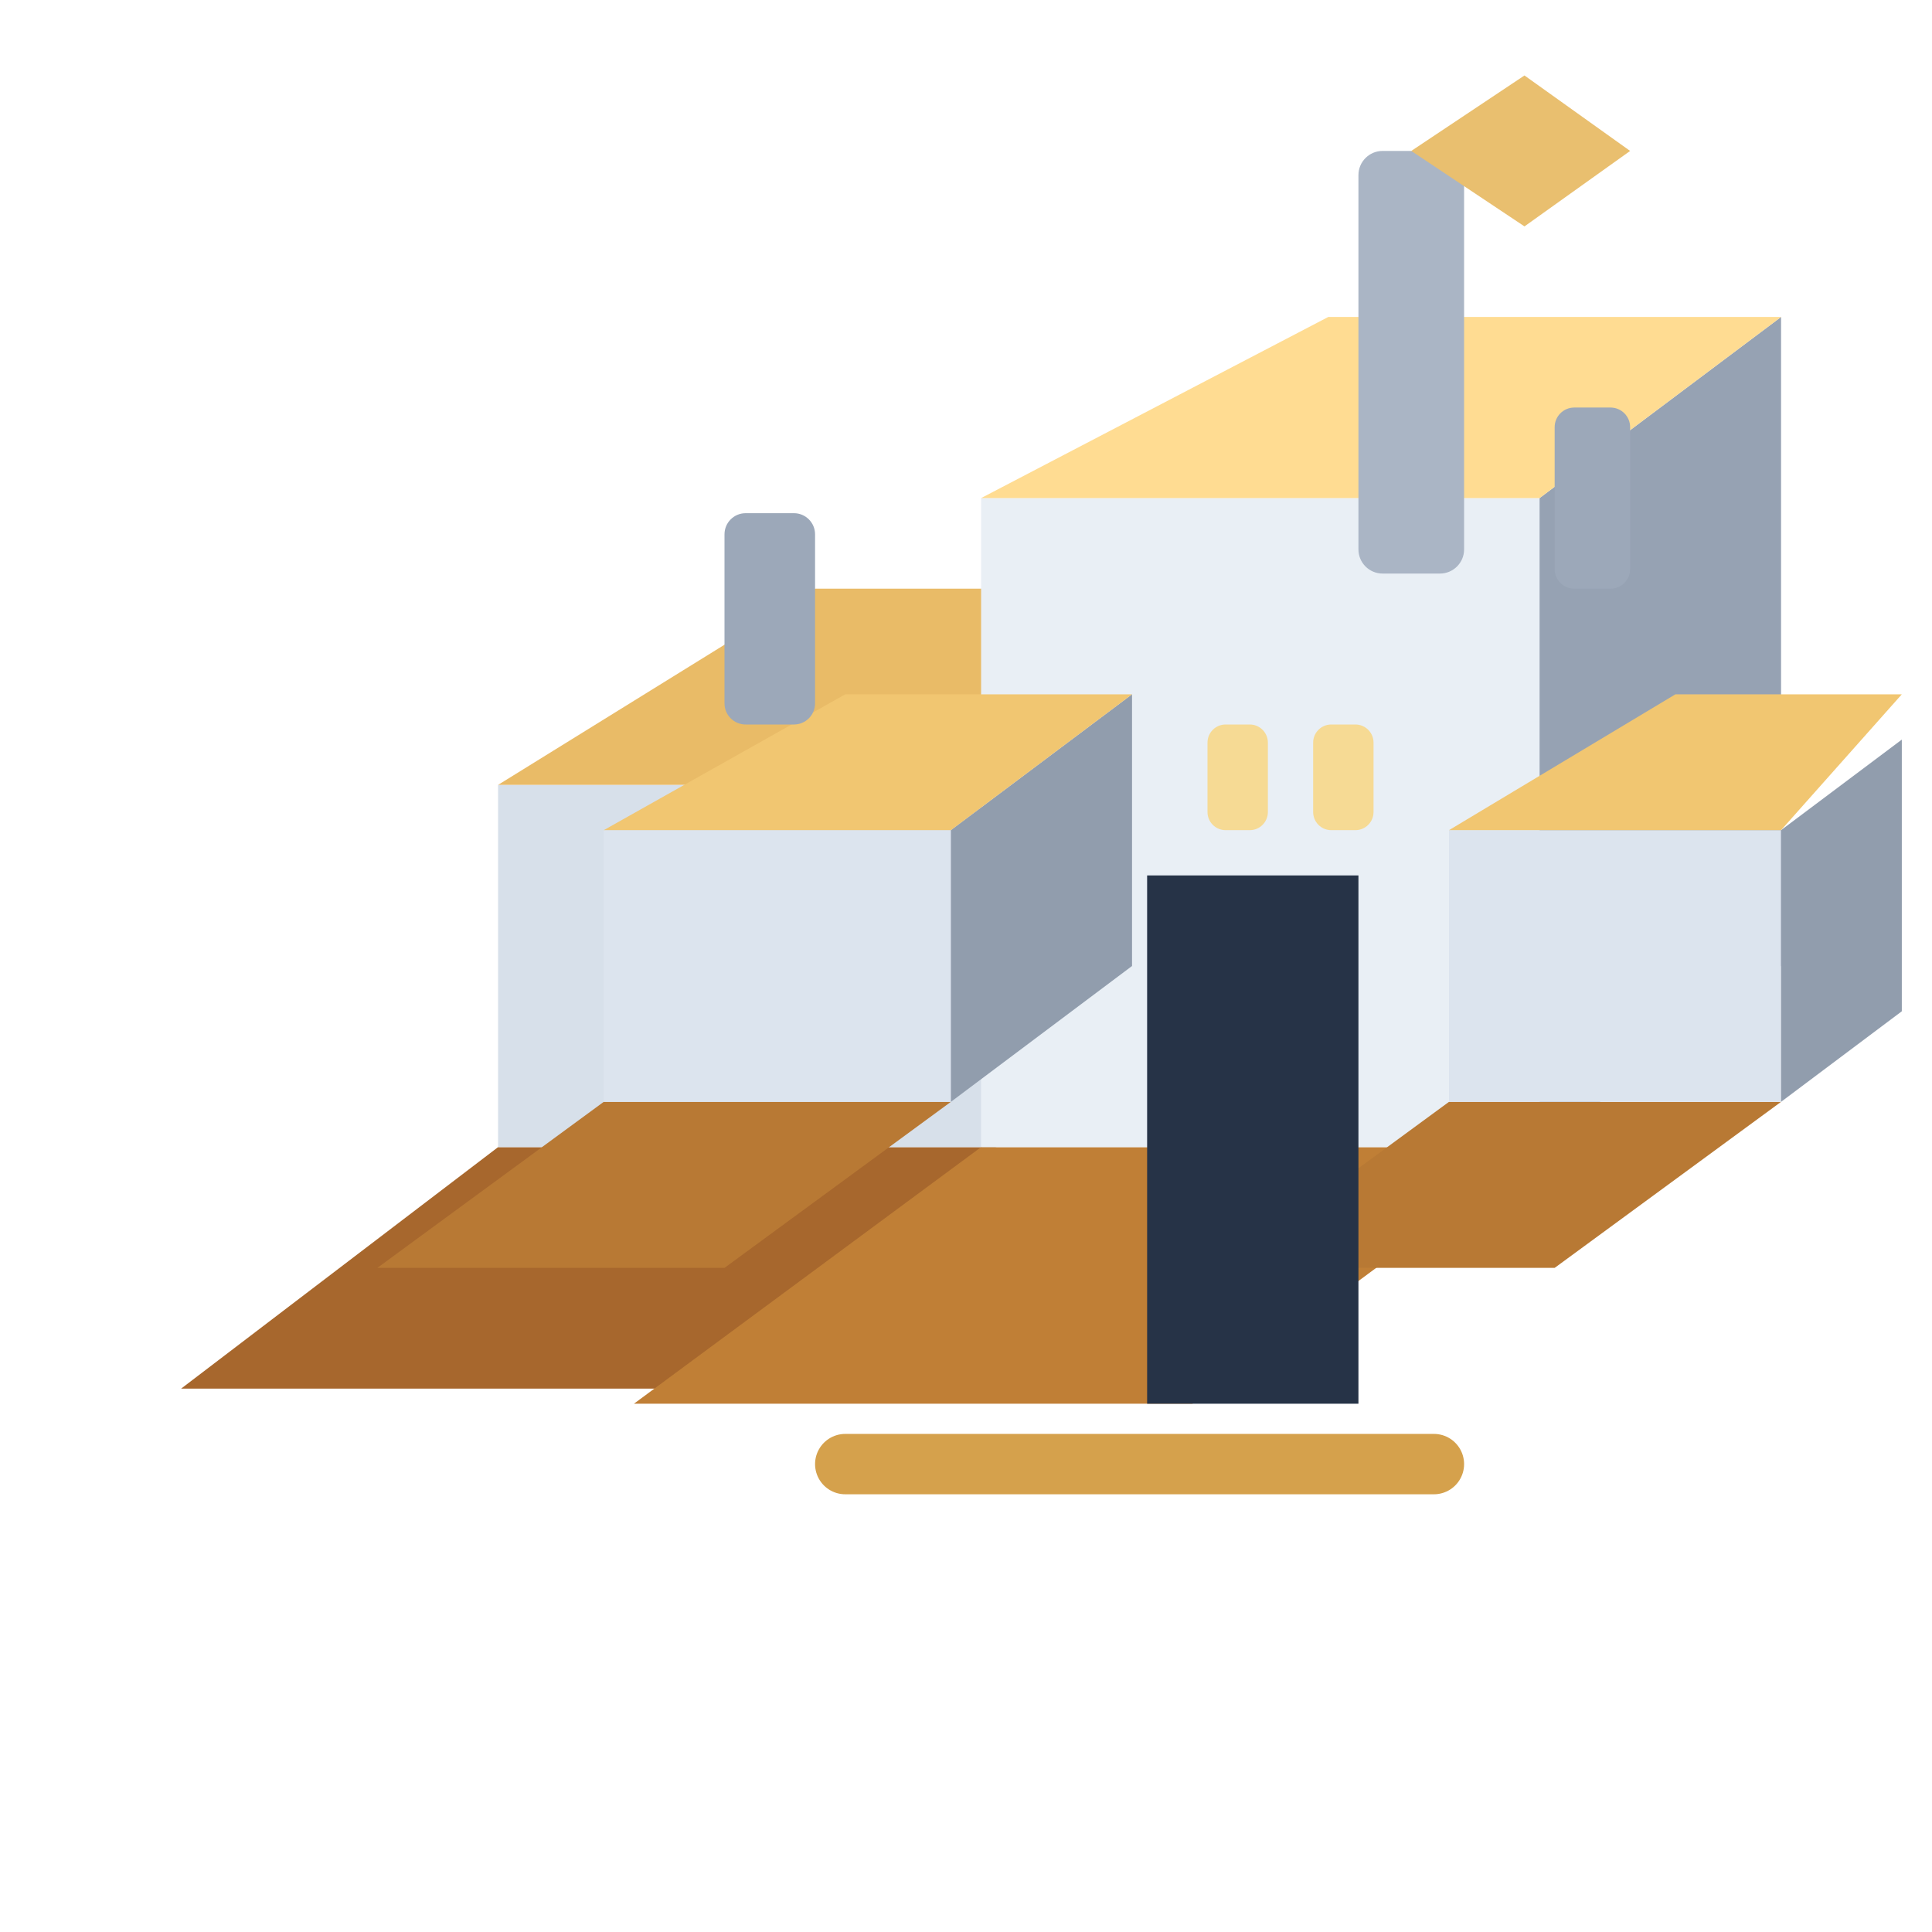
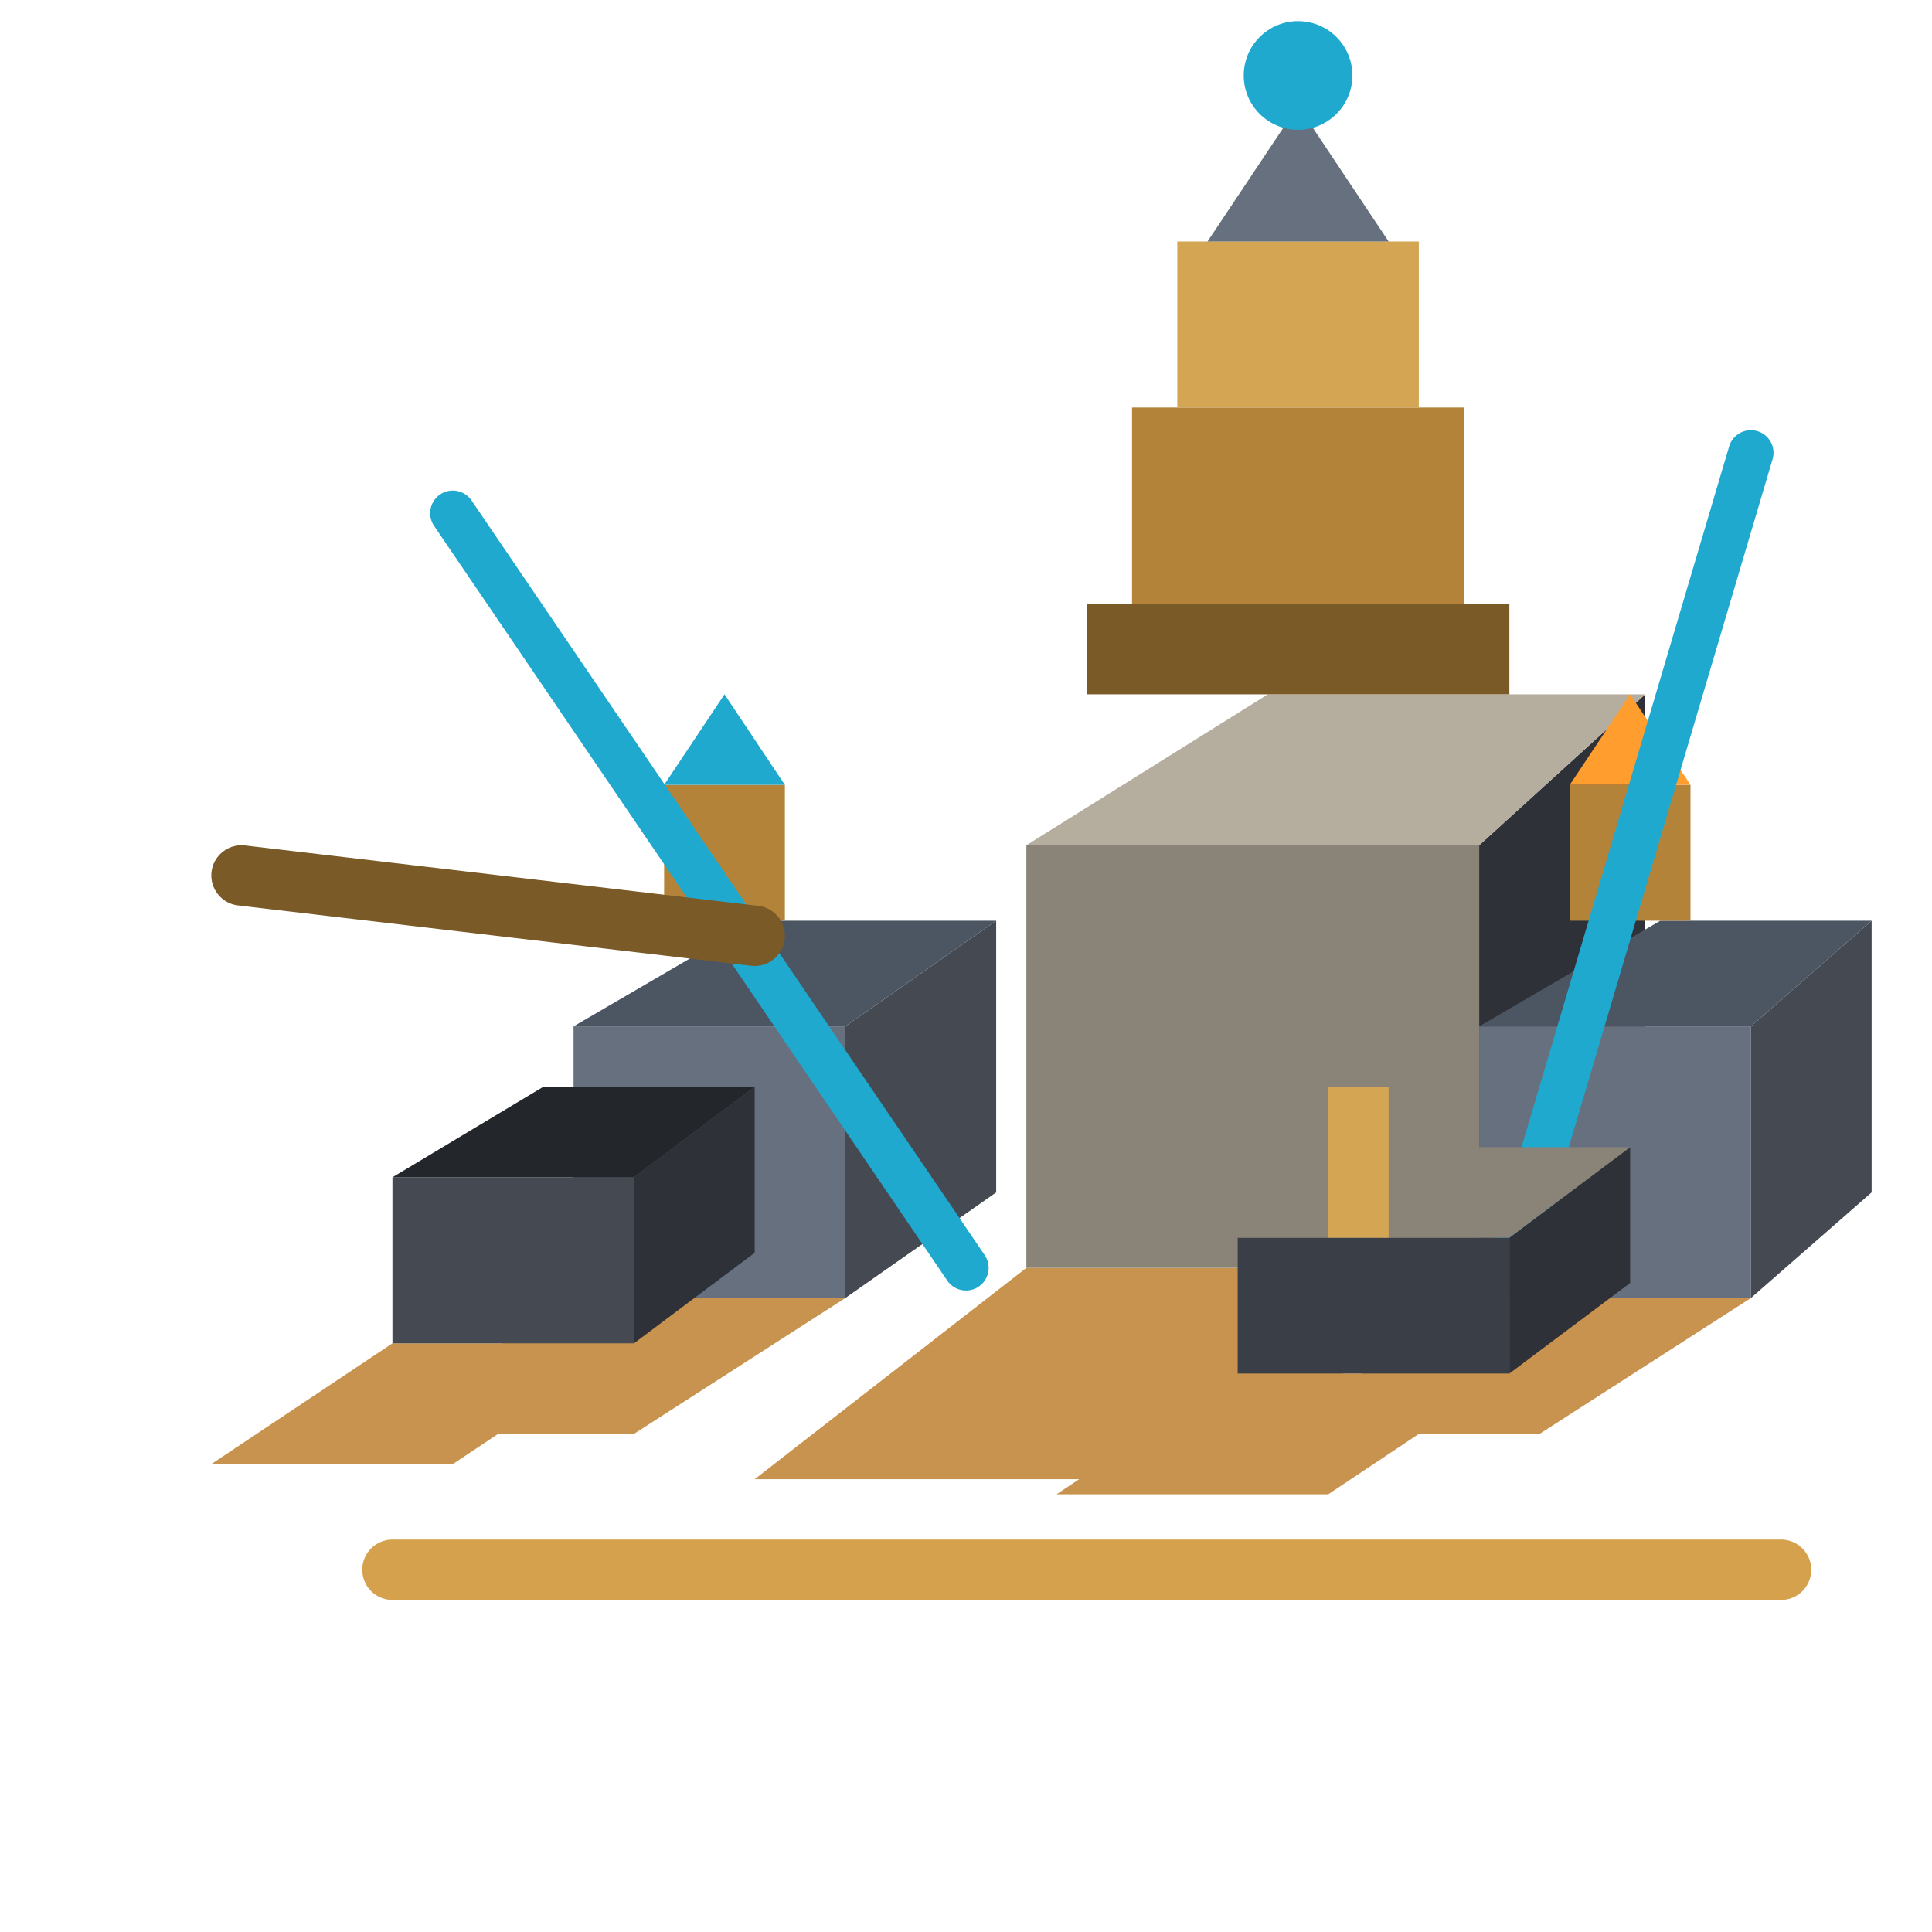
<svg xmlns="http://www.w3.org/2000/svg" width="128" height="128" viewBox="0 0 128 128" fill="none">
  <g>
-     <path d="M12 92L33 76L66 76L45 92H12Z" fill="#A7672D" />
-     <path d="M33 76L33 52L66 52L66 76H33Z" fill="#D7E0EA" />
-     <path d="M66 76L83 63L83 39L66 52V76Z" fill="#8A96A8" />
-     <path d="M33 52L54 39L83 39L66 52H33Z" fill="#E9BB67" />
-     <path d="M42 93L65 76L102 76L79 93H42Z" fill="#C07F36" />
-     <path d="M65 76L65 33L102 33L102 76H65Z" fill="#E9EFF5" />
-     <path d="M102 76L118 64L118 21L102 33V76Z" fill="#96A2B3" />
-     <path d="M65 33L88 21L118 21L102 33H65Z" fill="#FFDC92" />
-     <path d="M25 84L40 73L63 73L48 84H25Z" fill="#B87934" />
-     <path d="M40 73L40 55L63 55L63 73H40Z" fill="#DCE4EE" />
-     <path d="M63 73L75 64L75 46L63 55V73Z" fill="#919DAD" />
-     <path d="M40 55L56 46L75 46L63 55H40Z" fill="#F1C671" />
-     <path d="M81 84L96 73L118 73L103 84H81Z" fill="#B87934" />
-     <path d="M96 73L96 55L118 55L118 73H96Z" fill="#DCE4EE" />
-     <path d="M118 73L126 67L126 49L118 55V73Z" fill="#919DAD" />
-     <path d="M96 55L111 46L126 46L118 55H96Z" fill="#F1C671" />
-     <path d="M76 93L76 58L90 58L90 93H76Z" fill="#263347" />
-     <rect x="80" y="48" width="4" height="7" rx="1.2" fill="#F6DA94" />
-     <rect x="87" y="48" width="4" height="7" rx="1.2" fill="#F6DA94" />
-     <rect x="90" y="10" width="7" height="28" rx="1.6" fill="#AAB5C5" />
-     <path d="M93.5 10L101 5L108 10L101 15L93.5 10Z" fill="#E9BF6F" />
-     <rect x="48" y="34" width="6" height="14" rx="1.4" fill="#9CA8B9" />
-     <rect x="103" y="27" width="5" height="12" rx="1.3" fill="#9CA8B9" />
-     <path d="M56 97L95 97" stroke="#D5A14C" stroke-width="4" stroke-linecap="round" />
+     <path d="M50 98 L68 84 H98 L80 98 Z" fill="#C8934E" />
+     <path d="M68 84 V56 H98 V84 Z" fill="#8A8478" />
+     <path d="M98 84 L109 74 V46 L98 56 Z" fill="#2E3138" />
+     <path d="M68 56 L84 46 H109 L98 56 Z" fill="#B5AE9F" />
+     <path d="M72 46 V40 H100 V46 Z" fill="#7A5A26" />
+     <path d="M75 40 V27 H97 V40 Z" fill="#B3833A" />
+     <path d="M78 27 V16 H94 V27 Z" fill="#D4A653" />
+     <path d="M80 16 L86 7 L92 16 Z" fill="#66707E" />
+     <circle cx="86" cy="5" r="3.6" fill="#1FA9CF" />
+     <path d="M24 95 L38 86 H56 L42 95 Z" fill="#C8934E" />
+     <path d="M38 86 V68 H56 V86 Z" fill="#66707E" />
+     <path d="M56 86 L66 79 V61 L56 68 Z" fill="#454A52" />
+     <path d="M38 68 L50 61 H66 L56 68 Z" fill="#4C5663" />
+     <path d="M44 61 V52 H52 V61 Z" fill="#B3833A" />
+     <path d="M44 52 L48 46 L52 52 Z" fill="#1FA9CF" />
+     <path d="M84 95 L98 86 H116 L102 95 Z" fill="#C8934E" />
+     <path d="M98 86 V68 H116 V86 Z" fill="#66707E" />
+     <path d="M116 86 L124 79 V61 L116 68 Z" fill="#454A52" />
+     <path d="M98 68 L110 61 H124 L116 68 Z" fill="#4C5663" />
+     <path d="M104 61 V52 H112 V61 Z" fill="#B3833A" />
+     <path d="M104 52 L108 46 L112 52 Z" fill="#FF9D2E" />
+     <path d="M64 84 L30 34" stroke="#1FA9CF" stroke-width="3" stroke-linecap="round" />
+     <path d="M100 84 L116 30" stroke="#1FA9CF" stroke-width="3" stroke-linecap="round" />
+     <path d="M50 62 L16 58" stroke="#7A5A26" stroke-width="4" stroke-linecap="round" />
+     <path d="M14 97 L26 89 H42 L30 97 Z" fill="#C8934E" />
+     <path d="M26 89 V78 H42 V89 Z" fill="#454A52" />
+     <path d="M42 89 L50 83 V72 L42 78 Z" fill="#2E3138" />
+     <path d="M26 78 L36 72 H50 L42 78 Z" fill="#23262B" />
+     <path d="M70 99 L82 91 H100 L88 99 Z" fill="#C8934E" />
+     <path d="M82 91 V82 H100 V91 Z" fill="#3A3E46" />
+     <path d="M100 91 L108 85 V76 L100 82 Z" fill="#2E3138" />
+     <path d="M82 82 L93 76 H108 L100 82 Z" fill="#8A8478" />
+     <rect x="88" y="72" width="4" height="10" fill="#D4A653" />
+     <path d="M26 104 H118" stroke="#D5A14C" stroke-width="4" stroke-linecap="round" />
  </g>
</svg>
